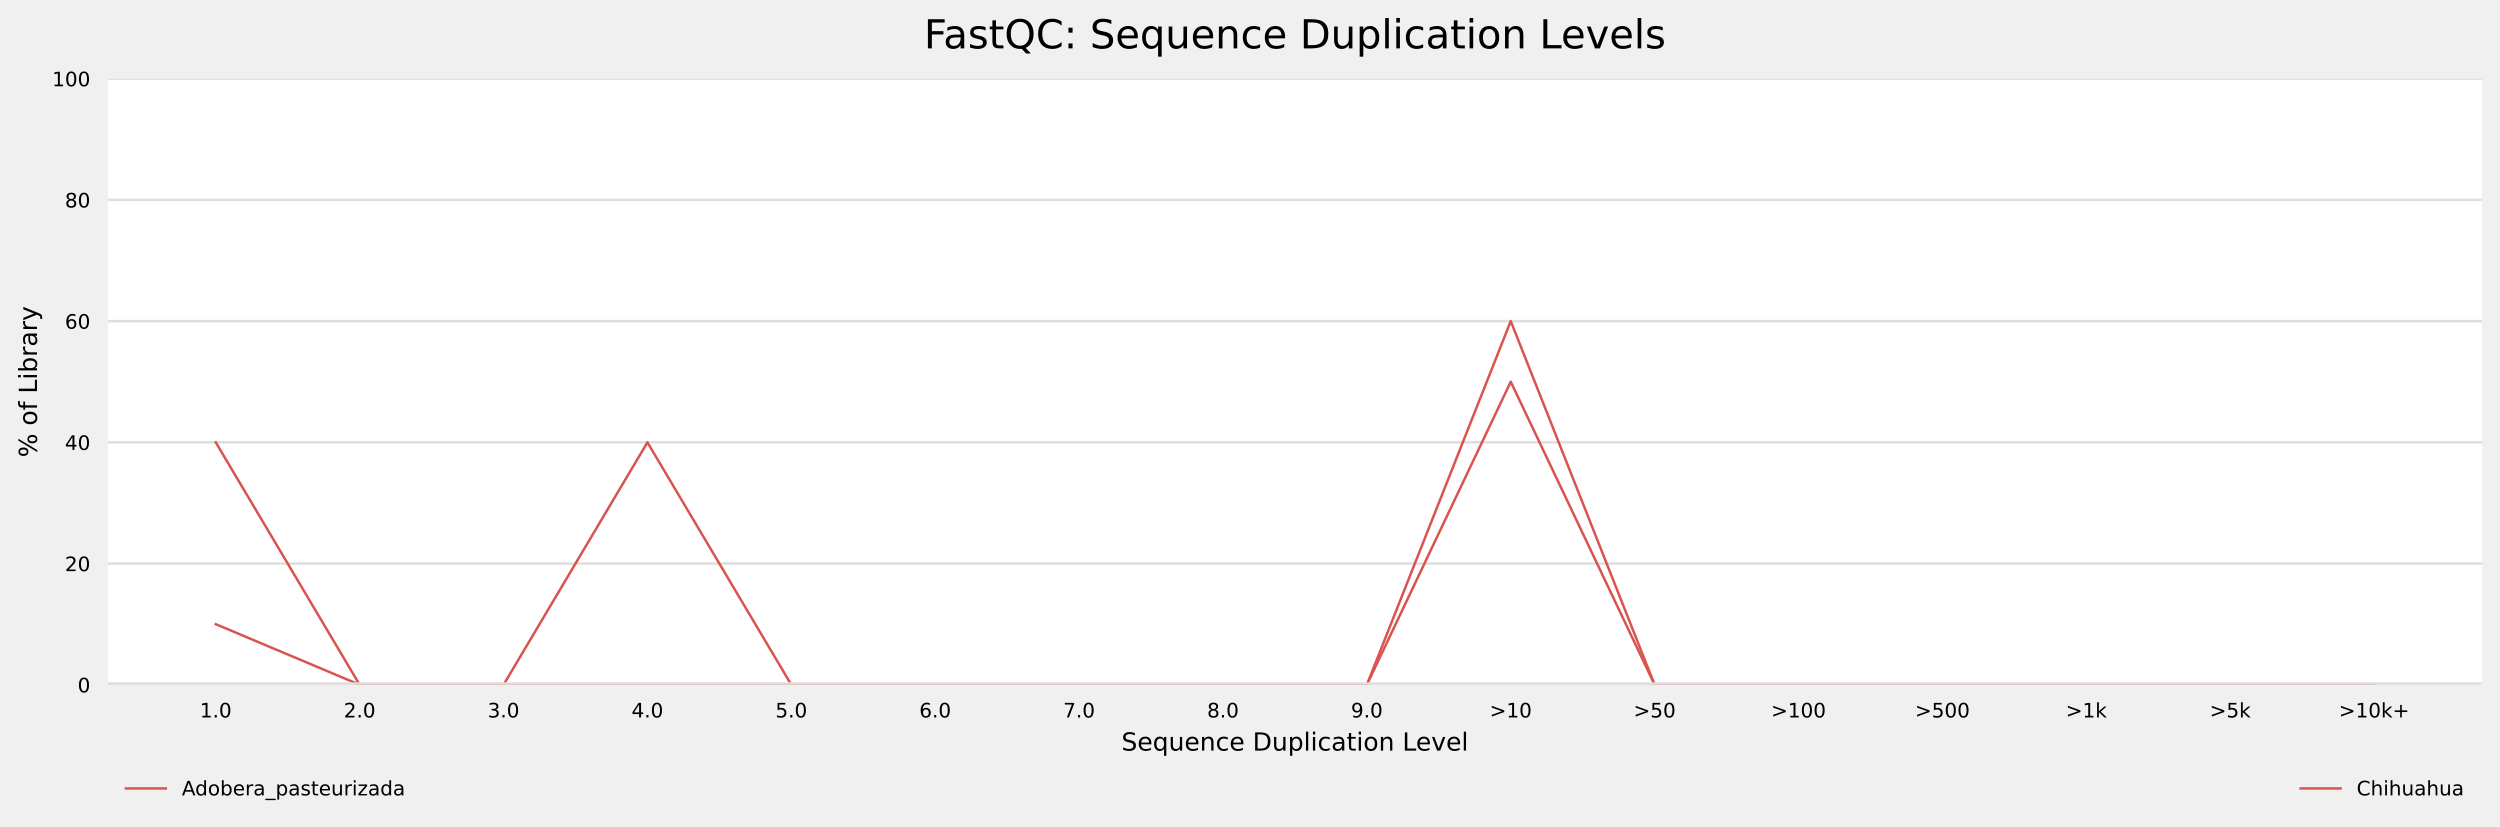
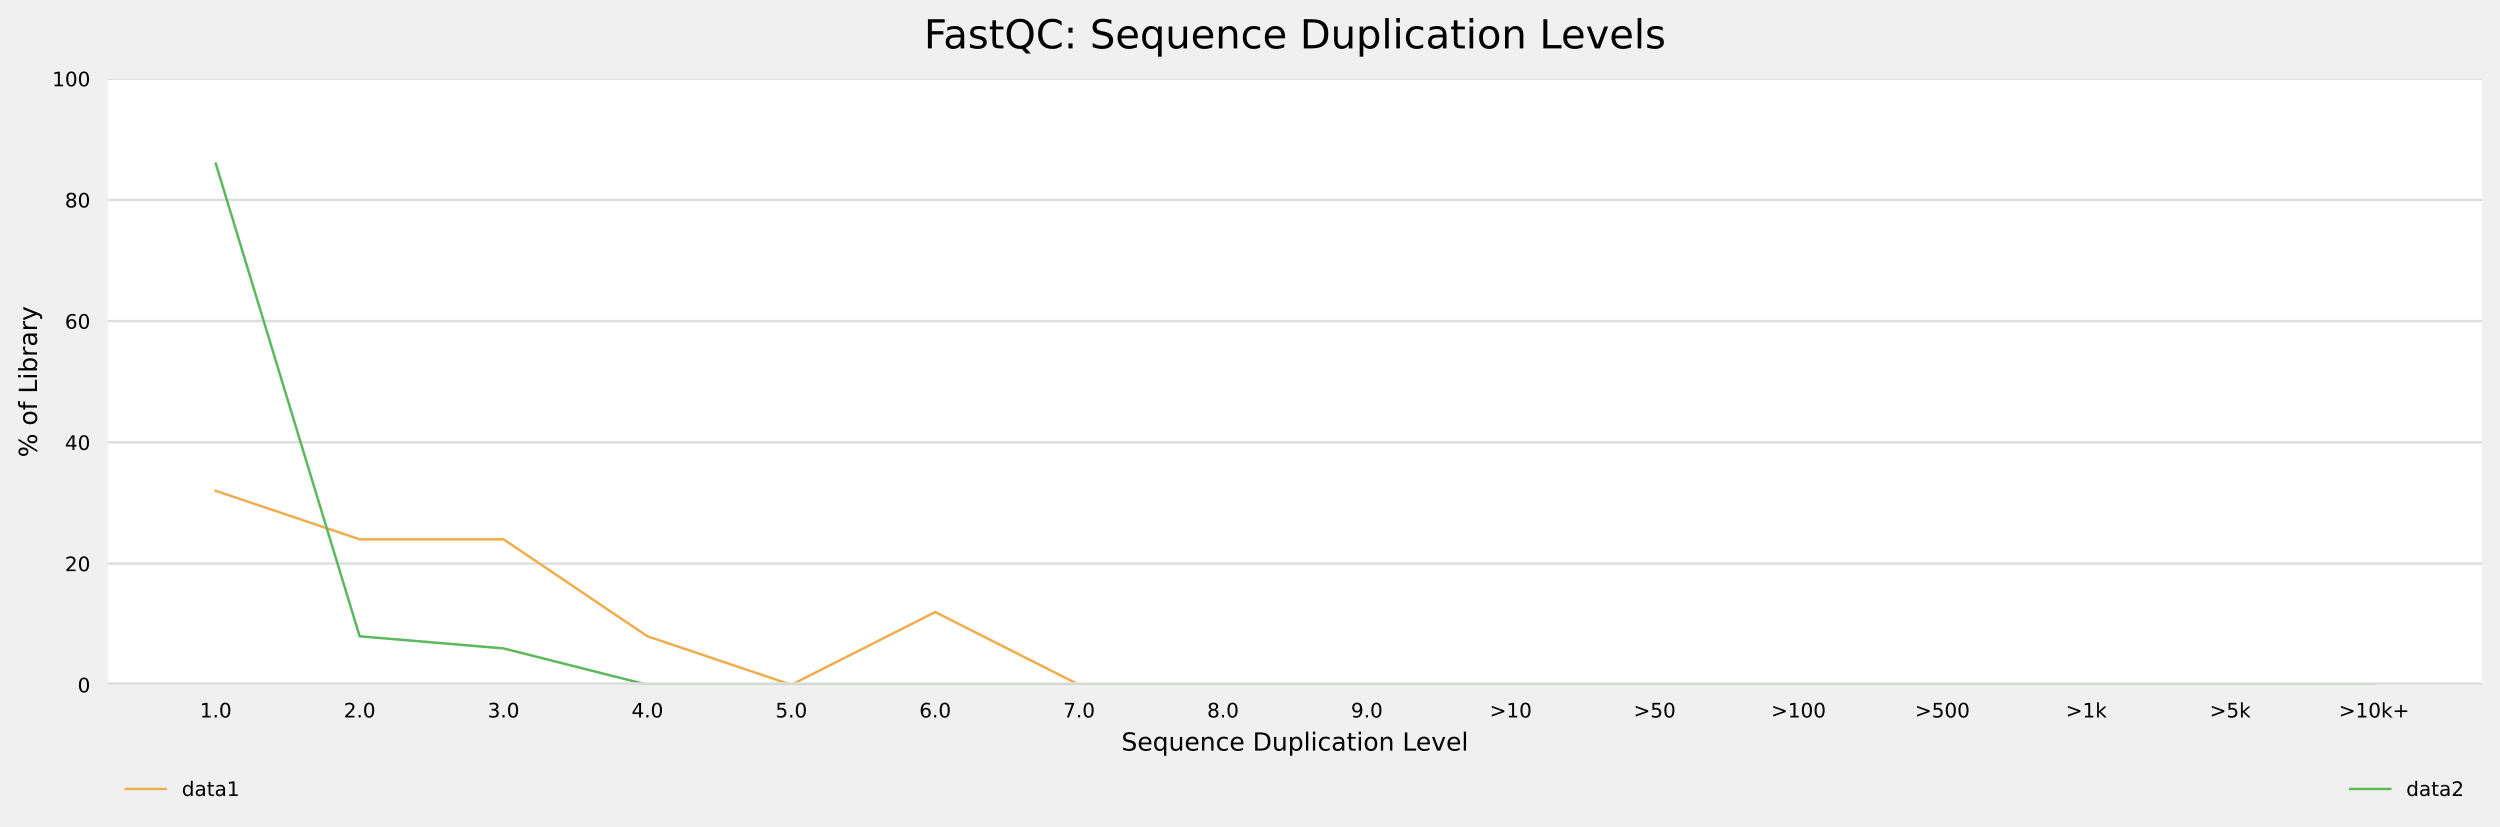
<svg xmlns="http://www.w3.org/2000/svg" xmlns:xlink="http://www.w3.org/1999/xlink" width="1000.278pt" height="330.542pt" viewBox="0 0 1000.278 330.542" version="1.1">
  <defs>
    <style type="text/css">*{stroke-linejoin: round; stroke-linecap: butt}</style>
  </defs>
  <g id="figure_1">
    <g id="axes_1">
      <g id="patch_1">
        <path d="M 43.148 273.99  L 993.078 273.99  L 993.078 31.483  L 43.148 31.483  z " style="fill: #ffffff" />
      </g>
      <g id="matplotlib.axis_1">
        <g id="xtick_1">
          <g id="text_1">
            <g transform="translate(79.96551 287.0688)scale(0.08 -0.08)">
              <defs>
                <path id="DejaVuSans-31" d="M 794 531  L 1825 531  L 1825 4091  L 703 3866  L 703 4441  L 1819 4666  L 2450 4666  L 2450 531  L 3481 531  L 3481 0  L 794 0  L 794 531  z " transform="scale(0.015625)" />
                <path id="DejaVuSans-2e" d="M 684 794  L 1344 794  L 1344 0  L 684 0  L 684 794  z " transform="scale(0.015625)" />
                <path id="DejaVuSans-30" d="M 2034 4250  Q 1547 4250 1301 3770  Q 1056 3291 1056 2328  Q 1056 1369 1301 889  Q 1547 409 2034 409  Q 2525 409 2770 889  Q 3016 1369 3016 2328  Q 3016 3291 2770 3770  Q 2525 4250 2034 4250  z M 2034 4750  Q 2819 4750 3233 4129  Q 3647 3509 3647 2328  Q 3647 1150 3233 529  Q 2819 -91 2034 -91  Q 1250 -91 836 529  Q 422 1150 422 2328  Q 422 3509 836 4129  Q 1250 4750 2034 4750  z " transform="scale(0.015625)" />
              </defs>
              <use xlink:href="#DejaVuSans-31" />
              <use xlink:href="#DejaVuSans-2e" x="63.623" />
              <use xlink:href="#DejaVuSans-30" x="95.41" />
            </g>
          </g>
        </g>
        <g id="xtick_2">
          <g id="text_2">
            <g transform="translate(137.537 287.0688)scale(0.08 -0.08)">
              <defs>
                <path id="DejaVuSans-32" d="M 1228 531  L 3431 531  L 3431 0  L 469 0  L 469 531  Q 828 903 1448 1529  Q 2069 2156 2228 2338  Q 2531 2678 2651 2914  Q 2772 3150 2772 3378  Q 2772 3750 2511 3984  Q 2250 4219 1831 4219  Q 1534 4219 1204 4116  Q 875 4013 500 3803  L 500 4441  Q 881 4594 1212 4672  Q 1544 4750 1819 4750  Q 2544 4750 2975 4387  Q 3406 4025 3406 3419  Q 3406 3131 3298 2873  Q 3191 2616 2906 2266  Q 2828 2175 2409 1742  Q 1991 1309 1228 531  z " transform="scale(0.015625)" />
              </defs>
              <use xlink:href="#DejaVuSans-32" />
              <use xlink:href="#DejaVuSans-2e" x="63.623" />
              <use xlink:href="#DejaVuSans-30" x="95.41" />
            </g>
          </g>
        </g>
        <g id="xtick_3">
          <g id="text_3">
            <g transform="translate(195.1085 287.0688)scale(0.08 -0.08)">
              <defs>
                <path id="DejaVuSans-33" d="M 2597 2516  Q 3050 2419 3304 2112  Q 3559 1806 3559 1356  Q 3559 666 3084 287  Q 2609 -91 1734 -91  Q 1441 -91 1130 -33  Q 819 25 488 141  L 488 750  Q 750 597 1062 519  Q 1375 441 1716 441  Q 2309 441 2620 675  Q 2931 909 2931 1356  Q 2931 1769 2642 2001  Q 2353 2234 1838 2234  L 1294 2234  L 1294 2753  L 1863 2753  Q 2328 2753 2575 2939  Q 2822 3125 2822 3475  Q 2822 3834 2567 4026  Q 2313 4219 1838 4219  Q 1578 4219 1281 4162  Q 984 4106 628 3988  L 628 4550  Q 988 4650 1302 4700  Q 1616 4750 1894 4750  Q 2613 4750 3031 4423  Q 3450 4097 3450 3541  Q 3450 3153 3228 2886  Q 3006 2619 2597 2516  z " transform="scale(0.015625)" />
              </defs>
              <use xlink:href="#DejaVuSans-33" />
              <use xlink:href="#DejaVuSans-2e" x="63.623" />
              <use xlink:href="#DejaVuSans-30" x="95.41" />
            </g>
          </g>
        </g>
        <g id="xtick_4">
          <g id="text_4">
            <g transform="translate(252.6801 287.0688)scale(0.08 -0.08)">
              <defs>
                <path id="DejaVuSans-34" d="M 2419 4116  L 825 1625  L 2419 1625  L 2419 4116  z M 2253 4666  L 3047 4666  L 3047 1625  L 3713 1625  L 3713 1100  L 3047 1100  L 3047 0  L 2419 0  L 2419 1100  L 313 1100  L 313 1709  L 2253 4666  z " transform="scale(0.015625)" />
              </defs>
              <use xlink:href="#DejaVuSans-34" />
              <use xlink:href="#DejaVuSans-2e" x="63.623" />
              <use xlink:href="#DejaVuSans-30" x="95.41" />
            </g>
          </g>
        </g>
        <g id="xtick_5">
          <g id="text_5">
            <g transform="translate(310.2516 287.0688)scale(0.08 -0.08)">
              <defs>
                <path id="DejaVuSans-35" d="M 691 4666  L 3169 4666  L 3169 4134  L 1269 4134  L 1269 2991  Q 1406 3038 1543 3061  Q 1681 3084 1819 3084  Q 2600 3084 3056 2656  Q 3513 2228 3513 1497  Q 3513 744 3044 326  Q 2575 -91 1722 -91  Q 1428 -91 1123 -41  Q 819 9 494 109  L 494 744  Q 775 591 1075 516  Q 1375 441 1709 441  Q 2250 441 2565 725  Q 2881 1009 2881 1497  Q 2881 1984 2565 2268  Q 2250 2553 1709 2553  Q 1456 2553 1204 2497  Q 953 2441 691 2322  L 691 4666  z " transform="scale(0.015625)" />
              </defs>
              <use xlink:href="#DejaVuSans-35" />
              <use xlink:href="#DejaVuSans-2e" x="63.623" />
              <use xlink:href="#DejaVuSans-30" x="95.41" />
            </g>
          </g>
        </g>
        <g id="xtick_6">
          <g id="text_6">
            <g transform="translate(367.8231 287.0688)scale(0.08 -0.08)">
              <defs>
                <path id="DejaVuSans-36" d="M 2113 2584  Q 1688 2584 1439 2293  Q 1191 2003 1191 1497  Q 1191 994 1439 701  Q 1688 409 2113 409  Q 2538 409 2786 701  Q 3034 994 3034 1497  Q 3034 2003 2786 2293  Q 2538 2584 2113 2584  z M 3366 4563  L 3366 3988  Q 3128 4100 2886 4159  Q 2644 4219 2406 4219  Q 1781 4219 1451 3797  Q 1122 3375 1075 2522  Q 1259 2794 1537 2939  Q 1816 3084 2150 3084  Q 2853 3084 3261 2657  Q 3669 2231 3669 1497  Q 3669 778 3244 343  Q 2819 -91 2113 -91  Q 1303 -91 875 529  Q 447 1150 447 2328  Q 447 3434 972 4092  Q 1497 4750 2381 4750  Q 2619 4750 2861 4703  Q 3103 4656 3366 4563  z " transform="scale(0.015625)" />
              </defs>
              <use xlink:href="#DejaVuSans-36" />
              <use xlink:href="#DejaVuSans-2e" x="63.623" />
              <use xlink:href="#DejaVuSans-30" x="95.41" />
            </g>
          </g>
        </g>
        <g id="xtick_7">
          <g id="text_7">
            <g transform="translate(425.3946 287.0688)scale(0.08 -0.08)">
              <defs>
                <path id="DejaVuSans-37" d="M 525 4666  L 3525 4666  L 3525 4397  L 1831 0  L 1172 0  L 2766 4134  L 525 4134  L 525 4666  z " transform="scale(0.015625)" />
              </defs>
              <use xlink:href="#DejaVuSans-37" />
              <use xlink:href="#DejaVuSans-2e" x="63.623" />
              <use xlink:href="#DejaVuSans-30" x="95.41" />
            </g>
          </g>
        </g>
        <g id="xtick_8">
          <g id="text_8">
            <g transform="translate(482.9661 287.0688)scale(0.08 -0.08)">
              <defs>
                <path id="DejaVuSans-38" d="M 2034 2216  Q 1584 2216 1326 1975  Q 1069 1734 1069 1313  Q 1069 891 1326 650  Q 1584 409 2034 409  Q 2484 409 2743 651  Q 3003 894 3003 1313  Q 3003 1734 2745 1975  Q 2488 2216 2034 2216  z M 1403 2484  Q 997 2584 770 2862  Q 544 3141 544 3541  Q 544 4100 942 4425  Q 1341 4750 2034 4750  Q 2731 4750 3128 4425  Q 3525 4100 3525 3541  Q 3525 3141 3298 2862  Q 3072 2584 2669 2484  Q 3125 2378 3379 2068  Q 3634 1759 3634 1313  Q 3634 634 3220 271  Q 2806 -91 2034 -91  Q 1263 -91 848 271  Q 434 634 434 1313  Q 434 1759 690 2068  Q 947 2378 1403 2484  z M 1172 3481  Q 1172 3119 1398 2916  Q 1625 2713 2034 2713  Q 2441 2713 2670 2916  Q 2900 3119 2900 3481  Q 2900 3844 2670 4047  Q 2441 4250 2034 4250  Q 1625 4250 1398 4047  Q 1172 3844 1172 3481  z " transform="scale(0.015625)" />
              </defs>
              <use xlink:href="#DejaVuSans-38" />
              <use xlink:href="#DejaVuSans-2e" x="63.623" />
              <use xlink:href="#DejaVuSans-30" x="95.41" />
            </g>
          </g>
        </g>
        <g id="xtick_9">
          <g id="text_9">
            <g transform="translate(540.5376 287.0688)scale(0.08 -0.08)">
              <defs>
                <path id="DejaVuSans-39" d="M 703 97  L 703 672  Q 941 559 1184 500  Q 1428 441 1663 441  Q 2288 441 2617 861  Q 2947 1281 2994 2138  Q 2813 1869 2534 1725  Q 2256 1581 1919 1581  Q 1219 1581 811 2004  Q 403 2428 403 3163  Q 403 3881 828 4315  Q 1253 4750 1959 4750  Q 2769 4750 3195 4129  Q 3622 3509 3622 2328  Q 3622 1225 3098 567  Q 2575 -91 1691 -91  Q 1453 -91 1209 -44  Q 966 3 703 97  z M 1959 2075  Q 2384 2075 2632 2365  Q 2881 2656 2881 3163  Q 2881 3666 2632 3958  Q 2384 4250 1959 4250  Q 1534 4250 1286 3958  Q 1038 3666 1038 3163  Q 1038 2656 1286 2365  Q 1534 2075 1959 2075  z " transform="scale(0.015625)" />
              </defs>
              <use xlink:href="#DejaVuSans-39" />
              <use xlink:href="#DejaVuSans-2e" x="63.623" />
              <use xlink:href="#DejaVuSans-30" x="95.41" />
            </g>
          </g>
        </g>
        <g id="xtick_10">
          <g id="text_10">
            <g transform="translate(596.0285 287.0688)scale(0.08 -0.08)">
              <defs>
                <path id="DejaVuSans-3e" d="M 678 3150  L 678 3719  L 4684 2266  L 4684 1747  L 678 294  L 678 863  L 3897 2003  L 678 3150  z " transform="scale(0.015625)" />
              </defs>
              <use xlink:href="#DejaVuSans-3e" />
              <use xlink:href="#DejaVuSans-31" x="83.789" />
              <use xlink:href="#DejaVuSans-30" x="147.412" />
            </g>
          </g>
        </g>
        <g id="xtick_11">
          <g id="text_11">
            <g transform="translate(653.6 287.0688)scale(0.08 -0.08)">
              <use xlink:href="#DejaVuSans-3e" />
              <use xlink:href="#DejaVuSans-35" x="83.789" />
              <use xlink:href="#DejaVuSans-30" x="147.412" />
            </g>
          </g>
        </g>
        <g id="xtick_12">
          <g id="text_12">
            <g transform="translate(708.6266 287.0688)scale(0.08 -0.08)">
              <use xlink:href="#DejaVuSans-3e" />
              <use xlink:href="#DejaVuSans-31" x="83.789" />
              <use xlink:href="#DejaVuSans-30" x="147.412" />
              <use xlink:href="#DejaVuSans-30" x="211.035" />
            </g>
          </g>
        </g>
        <g id="xtick_13">
          <g id="text_13">
            <g transform="translate(766.1981 287.0688)scale(0.08 -0.08)">
              <use xlink:href="#DejaVuSans-3e" />
              <use xlink:href="#DejaVuSans-35" x="83.789" />
              <use xlink:href="#DejaVuSans-30" x="147.412" />
              <use xlink:href="#DejaVuSans-30" x="211.035" />
            </g>
          </g>
        </g>
        <g id="xtick_14">
          <g id="text_14">
            <g transform="translate(826.5433 287.0688)scale(0.08 -0.08)">
              <defs>
                <path id="DejaVuSans-6b" d="M 581 4863  L 1159 4863  L 1159 1991  L 2875 3500  L 3609 3500  L 1753 1863  L 3688 0  L 2938 0  L 1159 1709  L 1159 0  L 581 0  L 581 4863  z " transform="scale(0.015625)" />
              </defs>
              <use xlink:href="#DejaVuSans-3e" />
              <use xlink:href="#DejaVuSans-31" x="83.789" />
              <use xlink:href="#DejaVuSans-6b" x="147.412" />
            </g>
          </g>
        </g>
        <g id="xtick_15">
          <g id="text_15">
            <g transform="translate(884.1148 287.0688)scale(0.08 -0.08)">
              <use xlink:href="#DejaVuSans-3e" />
              <use xlink:href="#DejaVuSans-35" x="83.789" />
              <use xlink:href="#DejaVuSans-6b" x="147.412" />
            </g>
          </g>
        </g>
        <g id="xtick_16">
          <g id="text_16">
            <g transform="translate(935.7895 287.0688)scale(0.08 -0.08)">
              <defs>
                <path id="DejaVuSans-2b" d="M 2944 4013  L 2944 2272  L 4684 2272  L 4684 1741  L 2944 1741  L 2944 0  L 2419 0  L 2419 1741  L 678 1741  L 678 2272  L 2419 2272  L 2419 4013  L 2944 4013  z " transform="scale(0.015625)" />
              </defs>
              <use xlink:href="#DejaVuSans-3e" />
              <use xlink:href="#DejaVuSans-31" x="83.789" />
              <use xlink:href="#DejaVuSans-30" x="147.412" />
              <use xlink:href="#DejaVuSans-6b" x="211.035" />
              <use xlink:href="#DejaVuSans-2b" x="268.945" />
            </g>
          </g>
        </g>
        <g id="text_17">
          <g transform="translate(448.7084 300.331)scale(0.1 -0.1)">
            <defs>
              <path id="DejaVuSans-53" d="M 3425 4513  L 3425 3897  Q 3066 4069 2747 4153  Q 2428 4238 2131 4238  Q 1616 4238 1336 4038  Q 1056 3838 1056 3469  Q 1056 3159 1242 3001  Q 1428 2844 1947 2747  L 2328 2669  Q 3034 2534 3370 2195  Q 3706 1856 3706 1288  Q 3706 609 3251 259  Q 2797 -91 1919 -91  Q 1588 -91 1214 -16  Q 841 59 441 206  L 441 856  Q 825 641 1194 531  Q 1563 422 1919 422  Q 2459 422 2753 634  Q 3047 847 3047 1241  Q 3047 1584 2836 1778  Q 2625 1972 2144 2069  L 1759 2144  Q 1053 2284 737 2584  Q 422 2884 422 3419  Q 422 4038 858 4394  Q 1294 4750 2059 4750  Q 2388 4750 2728 4690  Q 3069 4631 3425 4513  z " transform="scale(0.015625)" />
              <path id="DejaVuSans-65" d="M 3597 1894  L 3597 1613  L 953 1613  Q 991 1019 1311 708  Q 1631 397 2203 397  Q 2534 397 2845 478  Q 3156 559 3463 722  L 3463 178  Q 3153 47 2828 -22  Q 2503 -91 2169 -91  Q 1331 -91 842 396  Q 353 884 353 1716  Q 353 2575 817 3079  Q 1281 3584 2069 3584  Q 2775 3584 3186 3129  Q 3597 2675 3597 1894  z M 3022 2063  Q 3016 2534 2758 2815  Q 2500 3097 2075 3097  Q 1594 3097 1305 2825  Q 1016 2553 972 2059  L 3022 2063  z " transform="scale(0.015625)" />
              <path id="DejaVuSans-71" d="M 947 1747  Q 947 1113 1208 752  Q 1469 391 1925 391  Q 2381 391 2643 752  Q 2906 1113 2906 1747  Q 2906 2381 2643 2742  Q 2381 3103 1925 3103  Q 1469 3103 1208 2742  Q 947 2381 947 1747  z M 2906 525  Q 2725 213 2448 61  Q 2172 -91 1784 -91  Q 1150 -91 751 415  Q 353 922 353 1747  Q 353 2572 751 3078  Q 1150 3584 1784 3584  Q 2172 3584 2448 3432  Q 2725 3281 2906 2969  L 2906 3500  L 3481 3500  L 3481 -1331  L 2906 -1331  L 2906 525  z " transform="scale(0.015625)" />
              <path id="DejaVuSans-75" d="M 544 1381  L 544 3500  L 1119 3500  L 1119 1403  Q 1119 906 1312 657  Q 1506 409 1894 409  Q 2359 409 2629 706  Q 2900 1003 2900 1516  L 2900 3500  L 3475 3500  L 3475 0  L 2900 0  L 2900 538  Q 2691 219 2414 64  Q 2138 -91 1772 -91  Q 1169 -91 856 284  Q 544 659 544 1381  z M 1991 3584  L 1991 3584  z " transform="scale(0.015625)" />
              <path id="DejaVuSans-6e" d="M 3513 2113  L 3513 0  L 2938 0  L 2938 2094  Q 2938 2591 2744 2837  Q 2550 3084 2163 3084  Q 1697 3084 1428 2787  Q 1159 2491 1159 1978  L 1159 0  L 581 0  L 581 3500  L 1159 3500  L 1159 2956  Q 1366 3272 1645 3428  Q 1925 3584 2291 3584  Q 2894 3584 3203 3211  Q 3513 2838 3513 2113  z " transform="scale(0.015625)" />
              <path id="DejaVuSans-63" d="M 3122 3366  L 3122 2828  Q 2878 2963 2633 3030  Q 2388 3097 2138 3097  Q 1578 3097 1268 2742  Q 959 2388 959 1747  Q 959 1106 1268 751  Q 1578 397 2138 397  Q 2388 397 2633 464  Q 2878 531 3122 666  L 3122 134  Q 2881 22 2623 -34  Q 2366 -91 2075 -91  Q 1284 -91 818 406  Q 353 903 353 1747  Q 353 2603 823 3093  Q 1294 3584 2113 3584  Q 2378 3584 2631 3529  Q 2884 3475 3122 3366  z " transform="scale(0.015625)" />
              <path id="DejaVuSans-20" transform="scale(0.015625)" />
              <path id="DejaVuSans-44" d="M 1259 4147  L 1259 519  L 2022 519  Q 2988 519 3436 956  Q 3884 1394 3884 2338  Q 3884 3275 3436 3711  Q 2988 4147 2022 4147  L 1259 4147  z M 628 4666  L 1925 4666  Q 3281 4666 3915 4102  Q 4550 3538 4550 2338  Q 4550 1131 3912 565  Q 3275 0 1925 0  L 628 0  L 628 4666  z " transform="scale(0.015625)" />
              <path id="DejaVuSans-70" d="M 1159 525  L 1159 -1331  L 581 -1331  L 581 3500  L 1159 3500  L 1159 2969  Q 1341 3281 1617 3432  Q 1894 3584 2278 3584  Q 2916 3584 3314 3078  Q 3713 2572 3713 1747  Q 3713 922 3314 415  Q 2916 -91 2278 -91  Q 1894 -91 1617 61  Q 1341 213 1159 525  z M 3116 1747  Q 3116 2381 2855 2742  Q 2594 3103 2138 3103  Q 1681 3103 1420 2742  Q 1159 2381 1159 1747  Q 1159 1113 1420 752  Q 1681 391 2138 391  Q 2594 391 2855 752  Q 3116 1113 3116 1747  z " transform="scale(0.015625)" />
              <path id="DejaVuSans-6c" d="M 603 4863  L 1178 4863  L 1178 0  L 603 0  L 603 4863  z " transform="scale(0.015625)" />
              <path id="DejaVuSans-69" d="M 603 3500  L 1178 3500  L 1178 0  L 603 0  L 603 3500  z M 603 4863  L 1178 4863  L 1178 4134  L 603 4134  L 603 4863  z " transform="scale(0.015625)" />
              <path id="DejaVuSans-61" d="M 2194 1759  Q 1497 1759 1228 1600  Q 959 1441 959 1056  Q 959 750 1161 570  Q 1363 391 1709 391  Q 2188 391 2477 730  Q 2766 1069 2766 1631  L 2766 1759  L 2194 1759  z M 3341 1997  L 3341 0  L 2766 0  L 2766 531  Q 2569 213 2275 61  Q 1981 -91 1556 -91  Q 1019 -91 701 211  Q 384 513 384 1019  Q 384 1609 779 1909  Q 1175 2209 1959 2209  L 2766 2209  L 2766 2266  Q 2766 2663 2505 2880  Q 2244 3097 1772 3097  Q 1472 3097 1187 3025  Q 903 2953 641 2809  L 641 3341  Q 956 3463 1253 3523  Q 1550 3584 1831 3584  Q 2591 3584 2966 3190  Q 3341 2797 3341 1997  z " transform="scale(0.015625)" />
              <path id="DejaVuSans-74" d="M 1172 4494  L 1172 3500  L 2356 3500  L 2356 3053  L 1172 3053  L 1172 1153  Q 1172 725 1289 603  Q 1406 481 1766 481  L 2356 481  L 2356 0  L 1766 0  Q 1100 0 847 248  Q 594 497 594 1153  L 594 3053  L 172 3053  L 172 3500  L 594 3500  L 594 4494  L 1172 4494  z " transform="scale(0.015625)" />
              <path id="DejaVuSans-6f" d="M 1959 3097  Q 1497 3097 1228 2736  Q 959 2375 959 1747  Q 959 1119 1226 758  Q 1494 397 1959 397  Q 2419 397 2687 759  Q 2956 1122 2956 1747  Q 2956 2369 2687 2733  Q 2419 3097 1959 3097  z M 1959 3584  Q 2709 3584 3137 3096  Q 3566 2609 3566 1747  Q 3566 888 3137 398  Q 2709 -91 1959 -91  Q 1206 -91 779 398  Q 353 888 353 1747  Q 353 2609 779 3096  Q 1206 3584 1959 3584  z " transform="scale(0.015625)" />
              <path id="DejaVuSans-4c" d="M 628 4666  L 1259 4666  L 1259 531  L 3531 531  L 3531 0  L 628 0  L 628 4666  z " transform="scale(0.015625)" />
              <path id="DejaVuSans-76" d="M 191 3500  L 800 3500  L 1894 563  L 2988 3500  L 3597 3500  L 2284 0  L 1503 0  L 191 3500  z " transform="scale(0.015625)" />
            </defs>
            <use xlink:href="#DejaVuSans-53" />
            <use xlink:href="#DejaVuSans-65" x="63.477" />
            <use xlink:href="#DejaVuSans-71" x="125" />
            <use xlink:href="#DejaVuSans-75" x="188.477" />
            <use xlink:href="#DejaVuSans-65" x="251.855" />
            <use xlink:href="#DejaVuSans-6e" x="313.379" />
            <use xlink:href="#DejaVuSans-63" x="376.758" />
            <use xlink:href="#DejaVuSans-65" x="431.738" />
            <use xlink:href="#DejaVuSans-20" x="493.262" />
            <use xlink:href="#DejaVuSans-44" x="525.049" />
            <use xlink:href="#DejaVuSans-75" x="602.051" />
            <use xlink:href="#DejaVuSans-70" x="665.43" />
            <use xlink:href="#DejaVuSans-6c" x="728.906" />
            <use xlink:href="#DejaVuSans-69" x="756.689" />
            <use xlink:href="#DejaVuSans-63" x="784.473" />
            <use xlink:href="#DejaVuSans-61" x="839.453" />
            <use xlink:href="#DejaVuSans-74" x="900.732" />
            <use xlink:href="#DejaVuSans-69" x="939.941" />
            <use xlink:href="#DejaVuSans-6f" x="967.725" />
            <use xlink:href="#DejaVuSans-6e" x="1028.906" />
            <use xlink:href="#DejaVuSans-20" x="1092.285" />
            <use xlink:href="#DejaVuSans-4c" x="1124.072" />
            <use xlink:href="#DejaVuSans-65" x="1178.035" />
            <use xlink:href="#DejaVuSans-76" x="1239.559" />
            <use xlink:href="#DejaVuSans-65" x="1298.738" />
            <use xlink:href="#DejaVuSans-6c" x="1360.262" />
          </g>
        </g>
      </g>
      <g id="matplotlib.axis_2">
        <g id="ytick_1">
          <g id="line2d_1">
-             <path d="M 43.148 273.99  L 993.078 273.99  " clip-path="url(#p2847b996c8)" style="fill: none; stroke: #dedede; stroke-linecap: square" />
+             <path d="M 43.148 273.99  L 993.078 273.99  " clip-path="url(#p5e665071a3)" style="fill: none; stroke: #dedede; stroke-linecap: square" />
          </g>
          <g id="text_18">
            <g transform="translate(31.05813 277.0294)scale(0.08 -0.08)">
              <use xlink:href="#DejaVuSans-30" />
            </g>
          </g>
        </g>
        <g id="ytick_2">
          <g id="line2d_2">
-             <path d="M 43.148 225.489  L 993.078 225.489  " clip-path="url(#p2847b996c8)" style="fill: none; stroke: #dedede; stroke-linecap: square" />
+             <path d="M 43.148 225.489  L 993.078 225.489  " clip-path="url(#p5e665071a3)" style="fill: none; stroke: #dedede; stroke-linecap: square" />
          </g>
          <g id="text_19">
            <g transform="translate(25.96813 228.528)scale(0.08 -0.08)">
              <use xlink:href="#DejaVuSans-32" />
              <use xlink:href="#DejaVuSans-30" x="63.623" />
            </g>
          </g>
        </g>
        <g id="ytick_3">
          <g id="line2d_3">
-             <path d="M 43.148 176.987  L 993.078 176.987  " clip-path="url(#p2847b996c8)" style="fill: none; stroke: #dedede; stroke-linecap: square" />
+             <path d="M 43.148 176.987  L 993.078 176.987  " clip-path="url(#p5e665071a3)" style="fill: none; stroke: #dedede; stroke-linecap: square" />
          </g>
          <g id="text_20">
            <g transform="translate(25.96813 180.0266)scale(0.08 -0.08)">
              <use xlink:href="#DejaVuSans-34" />
              <use xlink:href="#DejaVuSans-30" x="63.623" />
            </g>
          </g>
        </g>
        <g id="ytick_4">
          <g id="line2d_4">
-             <path d="M 43.148 128.486  L 993.078 128.486  " clip-path="url(#p2847b996c8)" style="fill: none; stroke: #dedede; stroke-linecap: square" />
+             <path d="M 43.148 128.486  L 993.078 128.486  " clip-path="url(#p5e665071a3)" style="fill: none; stroke: #dedede; stroke-linecap: square" />
          </g>
          <g id="text_21">
            <g transform="translate(25.96813 131.5251)scale(0.08 -0.08)">
              <use xlink:href="#DejaVuSans-36" />
              <use xlink:href="#DejaVuSans-30" x="63.623" />
            </g>
          </g>
        </g>
        <g id="ytick_5">
          <g id="line2d_5">
-             <path d="M 43.148 79.984  L 993.078 79.984  " clip-path="url(#p2847b996c8)" style="fill: none; stroke: #dedede; stroke-linecap: square" />
+             <path d="M 43.148 79.984  L 993.078 79.984  " clip-path="url(#p5e665071a3)" style="fill: none; stroke: #dedede; stroke-linecap: square" />
          </g>
          <g id="text_22">
            <g transform="translate(25.96813 83.02367)scale(0.08 -0.08)">
              <use xlink:href="#DejaVuSans-38" />
              <use xlink:href="#DejaVuSans-30" x="63.623" />
            </g>
          </g>
        </g>
        <g id="ytick_6">
          <g id="line2d_6">
-             <path d="M 43.148 31.483  L 993.078 31.483  " clip-path="url(#p2847b996c8)" style="fill: none; stroke: #dedede; stroke-linecap: square" />
+             <path d="M 43.148 31.483  L 993.078 31.483  " clip-path="url(#p5e665071a3)" style="fill: none; stroke: #dedede; stroke-linecap: square" />
          </g>
          <g id="text_23">
            <g transform="translate(20.87813 34.52224)scale(0.08 -0.08)">
              <use xlink:href="#DejaVuSans-31" />
              <use xlink:href="#DejaVuSans-30" x="63.623" />
              <use xlink:href="#DejaVuSans-30" x="127.246" />
            </g>
          </g>
        </g>
        <g id="text_24">
          <g transform="translate(14.79844 182.9685)rotate(-90)scale(0.1 -0.1)">
            <defs>
              <path id="DejaVuSans-25" d="M 4653 2053  Q 4381 2053 4226 1822  Q 4072 1591 4072 1178  Q 4072 772 4226 539  Q 4381 306 4653 306  Q 4919 306 5073 539  Q 5228 772 5228 1178  Q 5228 1588 5073 1820  Q 4919 2053 4653 2053  z M 4653 2450  Q 5147 2450 5437 2106  Q 5728 1763 5728 1178  Q 5728 594 5436 251  Q 5144 -91 4653 -91  Q 4153 -91 3862 251  Q 3572 594 3572 1178  Q 3572 1766 3864 2108  Q 4156 2450 4653 2450  z M 1428 4353  Q 1159 4353 1004 4120  Q 850 3888 850 3481  Q 850 3069 1003 2837  Q 1156 2606 1428 2606  Q 1700 2606 1854 2837  Q 2009 3069 2009 3481  Q 2009 3884 1853 4118  Q 1697 4353 1428 4353  z M 4250 4750  L 4750 4750  L 1831 -91  L 1331 -91  L 4250 4750  z M 1428 4750  Q 1922 4750 2215 4408  Q 2509 4066 2509 3481  Q 2509 2891 2217 2550  Q 1925 2209 1428 2209  Q 931 2209 642 2551  Q 353 2894 353 3481  Q 353 4063 643 4406  Q 934 4750 1428 4750  z " transform="scale(0.015625)" />
              <path id="DejaVuSans-66" d="M 2375 4863  L 2375 4384  L 1825 4384  Q 1516 4384 1395 4259  Q 1275 4134 1275 3809  L 1275 3500  L 2222 3500  L 2222 3053  L 1275 3053  L 1275 0  L 697 0  L 697 3053  L 147 3053  L 147 3500  L 697 3500  L 697 3744  Q 697 4328 969 4595  Q 1241 4863 1831 4863  L 2375 4863  z " transform="scale(0.015625)" />
              <path id="DejaVuSans-62" d="M 3116 1747  Q 3116 2381 2855 2742  Q 2594 3103 2138 3103  Q 1681 3103 1420 2742  Q 1159 2381 1159 1747  Q 1159 1113 1420 752  Q 1681 391 2138 391  Q 2594 391 2855 752  Q 3116 1113 3116 1747  z M 1159 2969  Q 1341 3281 1617 3432  Q 1894 3584 2278 3584  Q 2916 3584 3314 3078  Q 3713 2572 3713 1747  Q 3713 922 3314 415  Q 2916 -91 2278 -91  Q 1894 -91 1617 61  Q 1341 213 1159 525  L 1159 0  L 581 0  L 581 4863  L 1159 4863  L 1159 2969  z " transform="scale(0.015625)" />
              <path id="DejaVuSans-72" d="M 2631 2963  Q 2534 3019 2420 3045  Q 2306 3072 2169 3072  Q 1681 3072 1420 2755  Q 1159 2438 1159 1844  L 1159 0  L 581 0  L 581 3500  L 1159 3500  L 1159 2956  Q 1341 3275 1631 3429  Q 1922 3584 2338 3584  Q 2397 3584 2469 3576  Q 2541 3569 2628 3553  L 2631 2963  z " transform="scale(0.015625)" />
              <path id="DejaVuSans-79" d="M 2059 -325  Q 1816 -950 1584 -1140  Q 1353 -1331 966 -1331  L 506 -1331  L 506 -850  L 844 -850  Q 1081 -850 1212 -737  Q 1344 -625 1503 -206  L 1606 56  L 191 3500  L 800 3500  L 1894 763  L 2988 3500  L 3597 3500  L 2059 -325  z " transform="scale(0.015625)" />
            </defs>
            <use xlink:href="#DejaVuSans-25" />
            <use xlink:href="#DejaVuSans-20" x="95.02" />
            <use xlink:href="#DejaVuSans-6f" x="126.807" />
            <use xlink:href="#DejaVuSans-66" x="187.988" />
            <use xlink:href="#DejaVuSans-20" x="223.193" />
            <use xlink:href="#DejaVuSans-4c" x="254.98" />
            <use xlink:href="#DejaVuSans-69" x="310.693" />
            <use xlink:href="#DejaVuSans-62" x="338.477" />
            <use xlink:href="#DejaVuSans-72" x="401.953" />
            <use xlink:href="#DejaVuSans-61" x="443.066" />
            <use xlink:href="#DejaVuSans-72" x="504.346" />
            <use xlink:href="#DejaVuSans-79" x="545.459" />
          </g>
        </g>
      </g>
      <g id="line2d_7">
-         <path d="M 86.327 176.987  L 143.898 273.99  L 201.47 273.99  L 259.041 273.99  L 316.613 273.99  L 374.184 273.99  L 431.756 273.99  L 489.327 273.99  L 546.899 273.99  L 604.47 128.486  L 662.042 273.99  L 719.613 273.99  L 777.185 273.99  L 834.756 273.99  L 892.328 273.99  L 949.899 273.99  " clip-path="url(#p2847b996c8)" style="fill: none; stroke: #d9534f; stroke-linecap: square" />
+         <path d="M 86.327 196.388  L 143.898 215.788  L 201.47 215.788  L 259.041 254.589  L 316.613 273.99  L 374.184 244.889  L 431.756 273.99  L 489.327 273.99  L 546.899 273.99  L 604.47 273.99  L 662.042 273.99  L 719.613 273.99  L 777.185 273.99  L 834.756 273.99  L 892.328 273.99  L 949.899 273.99  " clip-path="url(#p5e665071a3)" style="fill: none; stroke: #f0ad4e; stroke-linecap: square" />
      </g>
      <g id="line2d_8">
-         <path d="M 86.327 249.739  L 143.898 273.99  L 201.47 273.99  L 259.041 176.987  L 316.613 273.99  L 374.184 273.99  L 431.756 273.99  L 489.327 273.99  L 546.899 273.99  L 604.47 152.736  L 662.042 273.99  L 719.613 273.99  L 777.185 273.99  L 834.756 273.99  L 892.328 273.99  L 949.899 273.99  " clip-path="url(#p2847b996c8)" style="fill: none; stroke: #d9534f; stroke-linecap: square" />
+         <path d="M 86.327 65.434  L 143.898 254.589  L 201.47 259.44  L 259.041 273.99  L 316.613 273.99  L 374.184 273.99  L 431.756 273.99  L 489.327 273.99  L 546.899 273.99  L 604.47 273.99  L 662.042 273.99  L 719.613 273.99  L 777.185 273.99  L 834.756 273.99  L 892.328 273.99  L 949.899 273.99  " clip-path="url(#p5e665071a3)" style="fill: none; stroke: #5cb85c; stroke-linecap: square" />
      </g>
      <g id="line2d_9">
-         <path d="M 43.148 273.99  L 993.078 273.99  " clip-path="url(#p2847b996c8)" style="fill: none; stroke: #dedede; stroke-width: 2; stroke-linecap: square" />
+         <path d="M 43.148 273.99  L 993.078 273.99  " clip-path="url(#p5e665071a3)" style="fill: none; stroke: #dedede; stroke-width: 2; stroke-linecap: square" />
      </g>
      <g id="text_25">
        <g transform="translate(369.6994 19.3575)scale(0.16 -0.16)">
          <defs>
            <path id="DejaVuSans-46" d="M 628 4666  L 3309 4666  L 3309 4134  L 1259 4134  L 1259 2759  L 3109 2759  L 3109 2228  L 1259 2228  L 1259 0  L 628 0  L 628 4666  z " transform="scale(0.015625)" />
            <path id="DejaVuSans-73" d="M 2834 3397  L 2834 2853  Q 2591 2978 2328 3040  Q 2066 3103 1784 3103  Q 1356 3103 1142 2972  Q 928 2841 928 2578  Q 928 2378 1081 2264  Q 1234 2150 1697 2047  L 1894 2003  Q 2506 1872 2764 1633  Q 3022 1394 3022 966  Q 3022 478 2636 193  Q 2250 -91 1575 -91  Q 1294 -91 989 -36  Q 684 19 347 128  L 347 722  Q 666 556 975 473  Q 1284 391 1588 391  Q 1994 391 2212 530  Q 2431 669 2431 922  Q 2431 1156 2273 1281  Q 2116 1406 1581 1522  L 1381 1569  Q 847 1681 609 1914  Q 372 2147 372 2553  Q 372 3047 722 3315  Q 1072 3584 1716 3584  Q 2034 3584 2315 3537  Q 2597 3491 2834 3397  z " transform="scale(0.015625)" />
            <path id="DejaVuSans-51" d="M 2522 4238  Q 1834 4238 1429 3725  Q 1025 3213 1025 2328  Q 1025 1447 1429 934  Q 1834 422 2522 422  Q 3209 422 3611 934  Q 4013 1447 4013 2328  Q 4013 3213 3611 3725  Q 3209 4238 2522 4238  z M 3406 84  L 4238 -825  L 3475 -825  L 2784 -78  Q 2681 -84 2626 -87  Q 2572 -91 2522 -91  Q 1538 -91 948 567  Q 359 1225 359 2328  Q 359 3434 948 4092  Q 1538 4750 2522 4750  Q 3503 4750 4090 4092  Q 4678 3434 4678 2328  Q 4678 1516 4351 937  Q 4025 359 3406 84  z " transform="scale(0.015625)" />
            <path id="DejaVuSans-43" d="M 4122 4306  L 4122 3641  Q 3803 3938 3442 4084  Q 3081 4231 2675 4231  Q 1875 4231 1450 3742  Q 1025 3253 1025 2328  Q 1025 1406 1450 917  Q 1875 428 2675 428  Q 3081 428 3442 575  Q 3803 722 4122 1019  L 4122 359  Q 3791 134 3420 21  Q 3050 -91 2638 -91  Q 1578 -91 968 557  Q 359 1206 359 2328  Q 359 3453 968 4101  Q 1578 4750 2638 4750  Q 3056 4750 3426 4639  Q 3797 4528 4122 4306  z " transform="scale(0.015625)" />
            <path id="DejaVuSans-3a" d="M 750 794  L 1409 794  L 1409 0  L 750 0  L 750 794  z M 750 3309  L 1409 3309  L 1409 2516  L 750 2516  L 750 3309  z " transform="scale(0.015625)" />
          </defs>
          <use xlink:href="#DejaVuSans-46" />
          <use xlink:href="#DejaVuSans-61" x="48.395" />
          <use xlink:href="#DejaVuSans-73" x="109.674" />
          <use xlink:href="#DejaVuSans-74" x="161.773" />
          <use xlink:href="#DejaVuSans-51" x="200.982" />
          <use xlink:href="#DejaVuSans-43" x="279.693" />
          <use xlink:href="#DejaVuSans-3a" x="349.518" />
          <use xlink:href="#DejaVuSans-20" x="383.209" />
          <use xlink:href="#DejaVuSans-53" x="414.996" />
          <use xlink:href="#DejaVuSans-65" x="478.473" />
          <use xlink:href="#DejaVuSans-71" x="539.996" />
          <use xlink:href="#DejaVuSans-75" x="603.473" />
          <use xlink:href="#DejaVuSans-65" x="666.852" />
          <use xlink:href="#DejaVuSans-6e" x="728.375" />
          <use xlink:href="#DejaVuSans-63" x="791.754" />
          <use xlink:href="#DejaVuSans-65" x="846.734" />
          <use xlink:href="#DejaVuSans-20" x="908.258" />
          <use xlink:href="#DejaVuSans-44" x="940.045" />
          <use xlink:href="#DejaVuSans-75" x="1017.047" />
          <use xlink:href="#DejaVuSans-70" x="1080.426" />
          <use xlink:href="#DejaVuSans-6c" x="1143.902" />
          <use xlink:href="#DejaVuSans-69" x="1171.686" />
          <use xlink:href="#DejaVuSans-63" x="1199.469" />
          <use xlink:href="#DejaVuSans-61" x="1254.449" />
          <use xlink:href="#DejaVuSans-74" x="1315.729" />
          <use xlink:href="#DejaVuSans-69" x="1354.938" />
          <use xlink:href="#DejaVuSans-6f" x="1382.721" />
          <use xlink:href="#DejaVuSans-6e" x="1443.902" />
          <use xlink:href="#DejaVuSans-20" x="1507.281" />
          <use xlink:href="#DejaVuSans-4c" x="1539.068" />
          <use xlink:href="#DejaVuSans-65" x="1593.031" />
          <use xlink:href="#DejaVuSans-76" x="1654.555" />
          <use xlink:href="#DejaVuSans-65" x="1713.734" />
          <use xlink:href="#DejaVuSans-6c" x="1775.258" />
          <use xlink:href="#DejaVuSans-73" x="1803.041" />
        </g>
      </g>
      <g id="legend_1">
        <g id="line2d_10">
-           <path d="M 50.348 315.455  L 58.348 315.455  L 66.348 315.455  " style="fill: none; stroke: #d9534f; stroke-linecap: square" />
+           <path d="M 50.348 315.678  L 58.348 315.678  L 66.348 315.678  " style="fill: none; stroke: #f0ad4e; stroke-linecap: square" />
        </g>
        <g id="text_26">
-           <g transform="translate(72.74813 318.2554)scale(0.08 -0.08)">
+           <g transform="translate(72.74813 318.4779)scale(0.08 -0.08)">
            <defs>
-               <path id="DejaVuSans-41" d="M 2188 4044  L 1331 1722  L 3047 1722  L 2188 4044  z M 1831 4666  L 2547 4666  L 4325 0  L 3669 0  L 3244 1197  L 1141 1197  L 716 0  L 50 0  L 1831 4666  z " transform="scale(0.015625)" />
              <path id="DejaVuSans-64" d="M 2906 2969  L 2906 4863  L 3481 4863  L 3481 0  L 2906 0  L 2906 525  Q 2725 213 2448 61  Q 2172 -91 1784 -91  Q 1150 -91 751 415  Q 353 922 353 1747  Q 353 2572 751 3078  Q 1150 3584 1784 3584  Q 2172 3584 2448 3432  Q 2725 3281 2906 2969  z M 947 1747  Q 947 1113 1208 752  Q 1469 391 1925 391  Q 2381 391 2643 752  Q 2906 1113 2906 1747  Q 2906 2381 2643 2742  Q 2381 3103 1925 3103  Q 1469 3103 1208 2742  Q 947 2381 947 1747  z " transform="scale(0.015625)" />
-               <path id="DejaVuSans-5f" d="M 3263 -1063  L 3263 -1509  L -63 -1509  L -63 -1063  L 3263 -1063  z " transform="scale(0.015625)" />
-               <path id="DejaVuSans-7a" d="M 353 3500  L 3084 3500  L 3084 2975  L 922 459  L 3084 459  L 3084 0  L 275 0  L 275 525  L 2438 3041  L 353 3041  L 353 3500  z " transform="scale(0.015625)" />
            </defs>
-             <use xlink:href="#DejaVuSans-41" />
-             <use xlink:href="#DejaVuSans-64" x="66.658" />
-             <use xlink:href="#DejaVuSans-6f" x="130.135" />
-             <use xlink:href="#DejaVuSans-62" x="191.316" />
-             <use xlink:href="#DejaVuSans-65" x="254.793" />
-             <use xlink:href="#DejaVuSans-72" x="316.316" />
-             <use xlink:href="#DejaVuSans-61" x="357.43" />
-             <use xlink:href="#DejaVuSans-5f" x="418.709" />
-             <use xlink:href="#DejaVuSans-70" x="468.709" />
-             <use xlink:href="#DejaVuSans-61" x="532.186" />
-             <use xlink:href="#DejaVuSans-73" x="593.465" />
-             <use xlink:href="#DejaVuSans-74" x="645.564" />
-             <use xlink:href="#DejaVuSans-65" x="684.773" />
-             <use xlink:href="#DejaVuSans-75" x="746.297" />
-             <use xlink:href="#DejaVuSans-72" x="809.676" />
-             <use xlink:href="#DejaVuSans-69" x="850.789" />
-             <use xlink:href="#DejaVuSans-7a" x="878.572" />
-             <use xlink:href="#DejaVuSans-61" x="931.062" />
-             <use xlink:href="#DejaVuSans-64" x="992.342" />
-             <use xlink:href="#DejaVuSans-61" x="1055.818" />
+             <use xlink:href="#DejaVuSans-64" />
+             <use xlink:href="#DejaVuSans-61" x="63.477" />
+             <use xlink:href="#DejaVuSans-74" x="124.756" />
+             <use xlink:href="#DejaVuSans-61" x="163.965" />
+             <use xlink:href="#DejaVuSans-31" x="225.244" />
          </g>
        </g>
        <g id="line2d_11">
-           <path d="M 920.514 315.455  L 928.514 315.455  L 936.514 315.455  " style="fill: none; stroke: #d9534f; stroke-linecap: square" />
+           <path d="M 940.368 315.678  L 948.368 315.678  L 956.368 315.678  " style="fill: none; stroke: #5cb85c; stroke-linecap: square" />
        </g>
        <g id="text_27">
-           <g transform="translate(942.9144 318.2554)scale(0.08 -0.08)">
-             <defs>
-               <path id="DejaVuSans-68" d="M 3513 2113  L 3513 0  L 2938 0  L 2938 2094  Q 2938 2591 2744 2837  Q 2550 3084 2163 3084  Q 1697 3084 1428 2787  Q 1159 2491 1159 1978  L 1159 0  L 581 0  L 581 4863  L 1159 4863  L 1159 2956  Q 1366 3272 1645 3428  Q 1925 3584 2291 3584  Q 2894 3584 3203 3211  Q 3513 2838 3513 2113  z " transform="scale(0.015625)" />
-             </defs>
-             <use xlink:href="#DejaVuSans-43" />
-             <use xlink:href="#DejaVuSans-68" x="69.824" />
-             <use xlink:href="#DejaVuSans-69" x="133.203" />
-             <use xlink:href="#DejaVuSans-68" x="160.986" />
-             <use xlink:href="#DejaVuSans-75" x="224.365" />
-             <use xlink:href="#DejaVuSans-61" x="287.744" />
-             <use xlink:href="#DejaVuSans-68" x="349.023" />
-             <use xlink:href="#DejaVuSans-75" x="412.402" />
-             <use xlink:href="#DejaVuSans-61" x="475.781" />
+           <g transform="translate(962.7681 318.4779)scale(0.08 -0.08)">
+             <use xlink:href="#DejaVuSans-64" />
+             <use xlink:href="#DejaVuSans-61" x="63.477" />
+             <use xlink:href="#DejaVuSans-74" x="124.756" />
+             <use xlink:href="#DejaVuSans-61" x="163.965" />
+             <use xlink:href="#DejaVuSans-32" x="225.244" />
          </g>
        </g>
      </g>
    </g>
  </g>
  <defs>
-     <clipPath id="p2847b996c8">
+     <clipPath id="p5e665071a3">
      <rect x="43.148" y="31.483" width="949.93" height="242.507" />
    </clipPath>
  </defs>
</svg>
